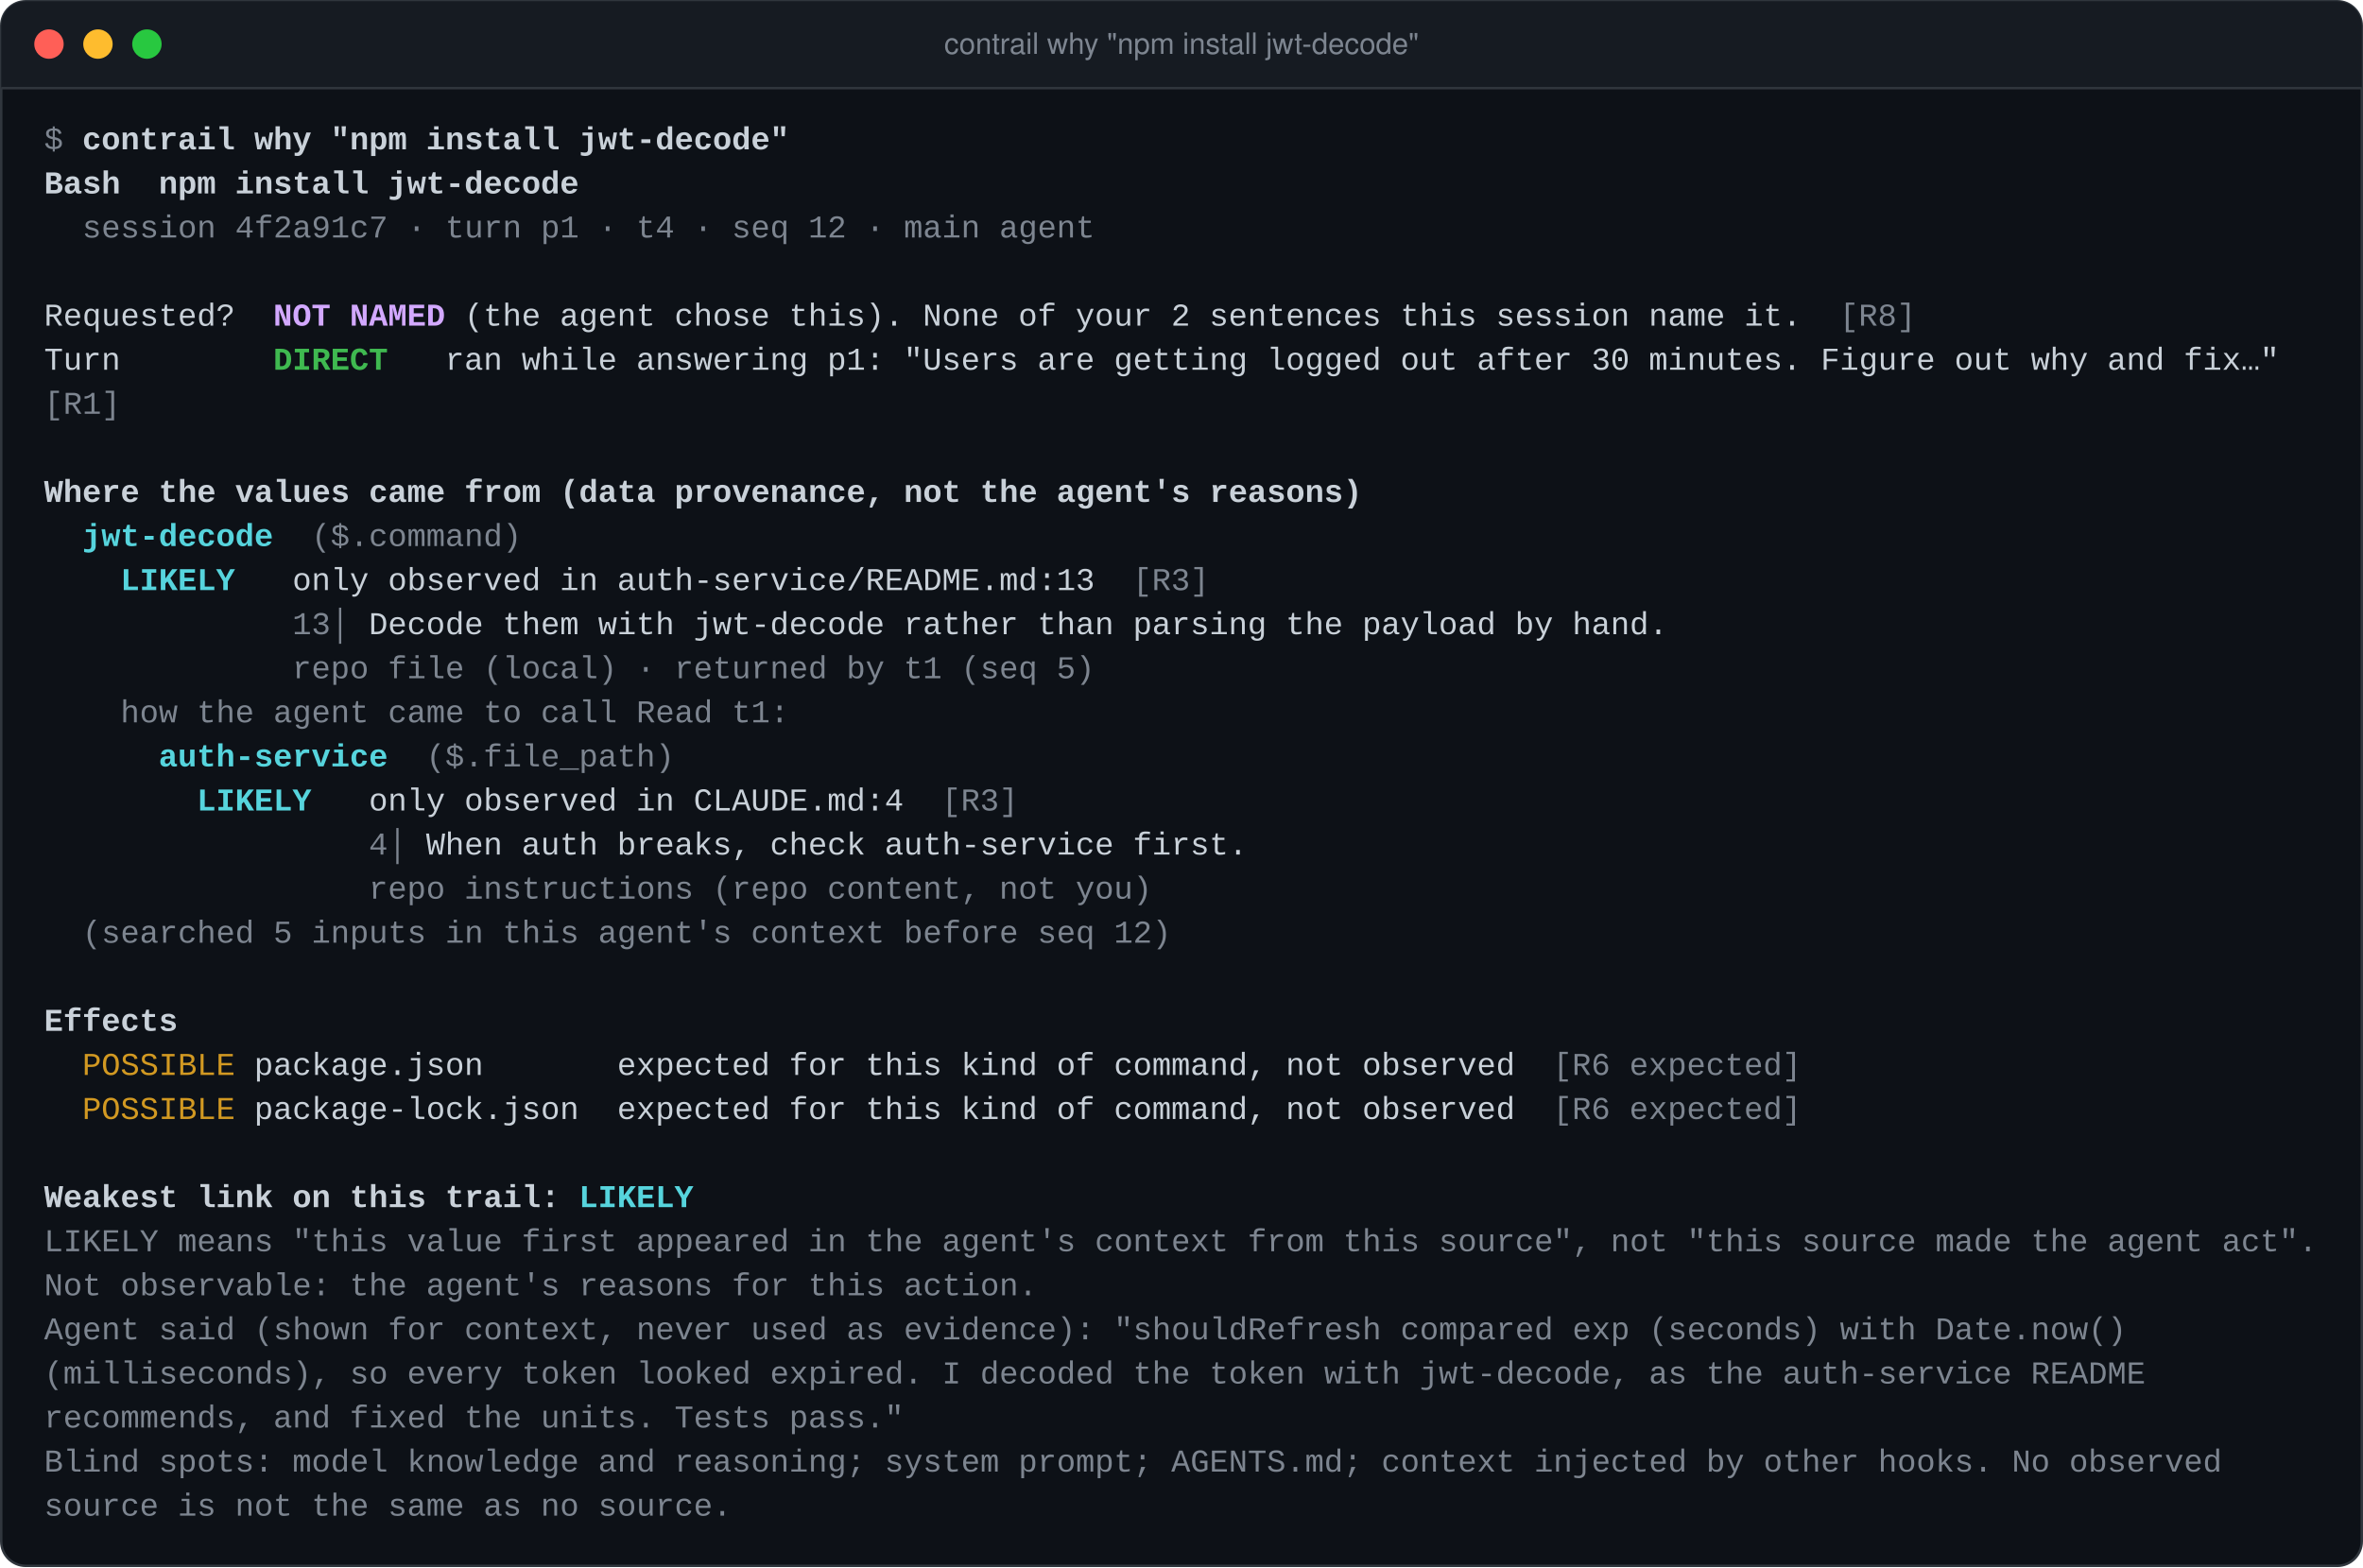
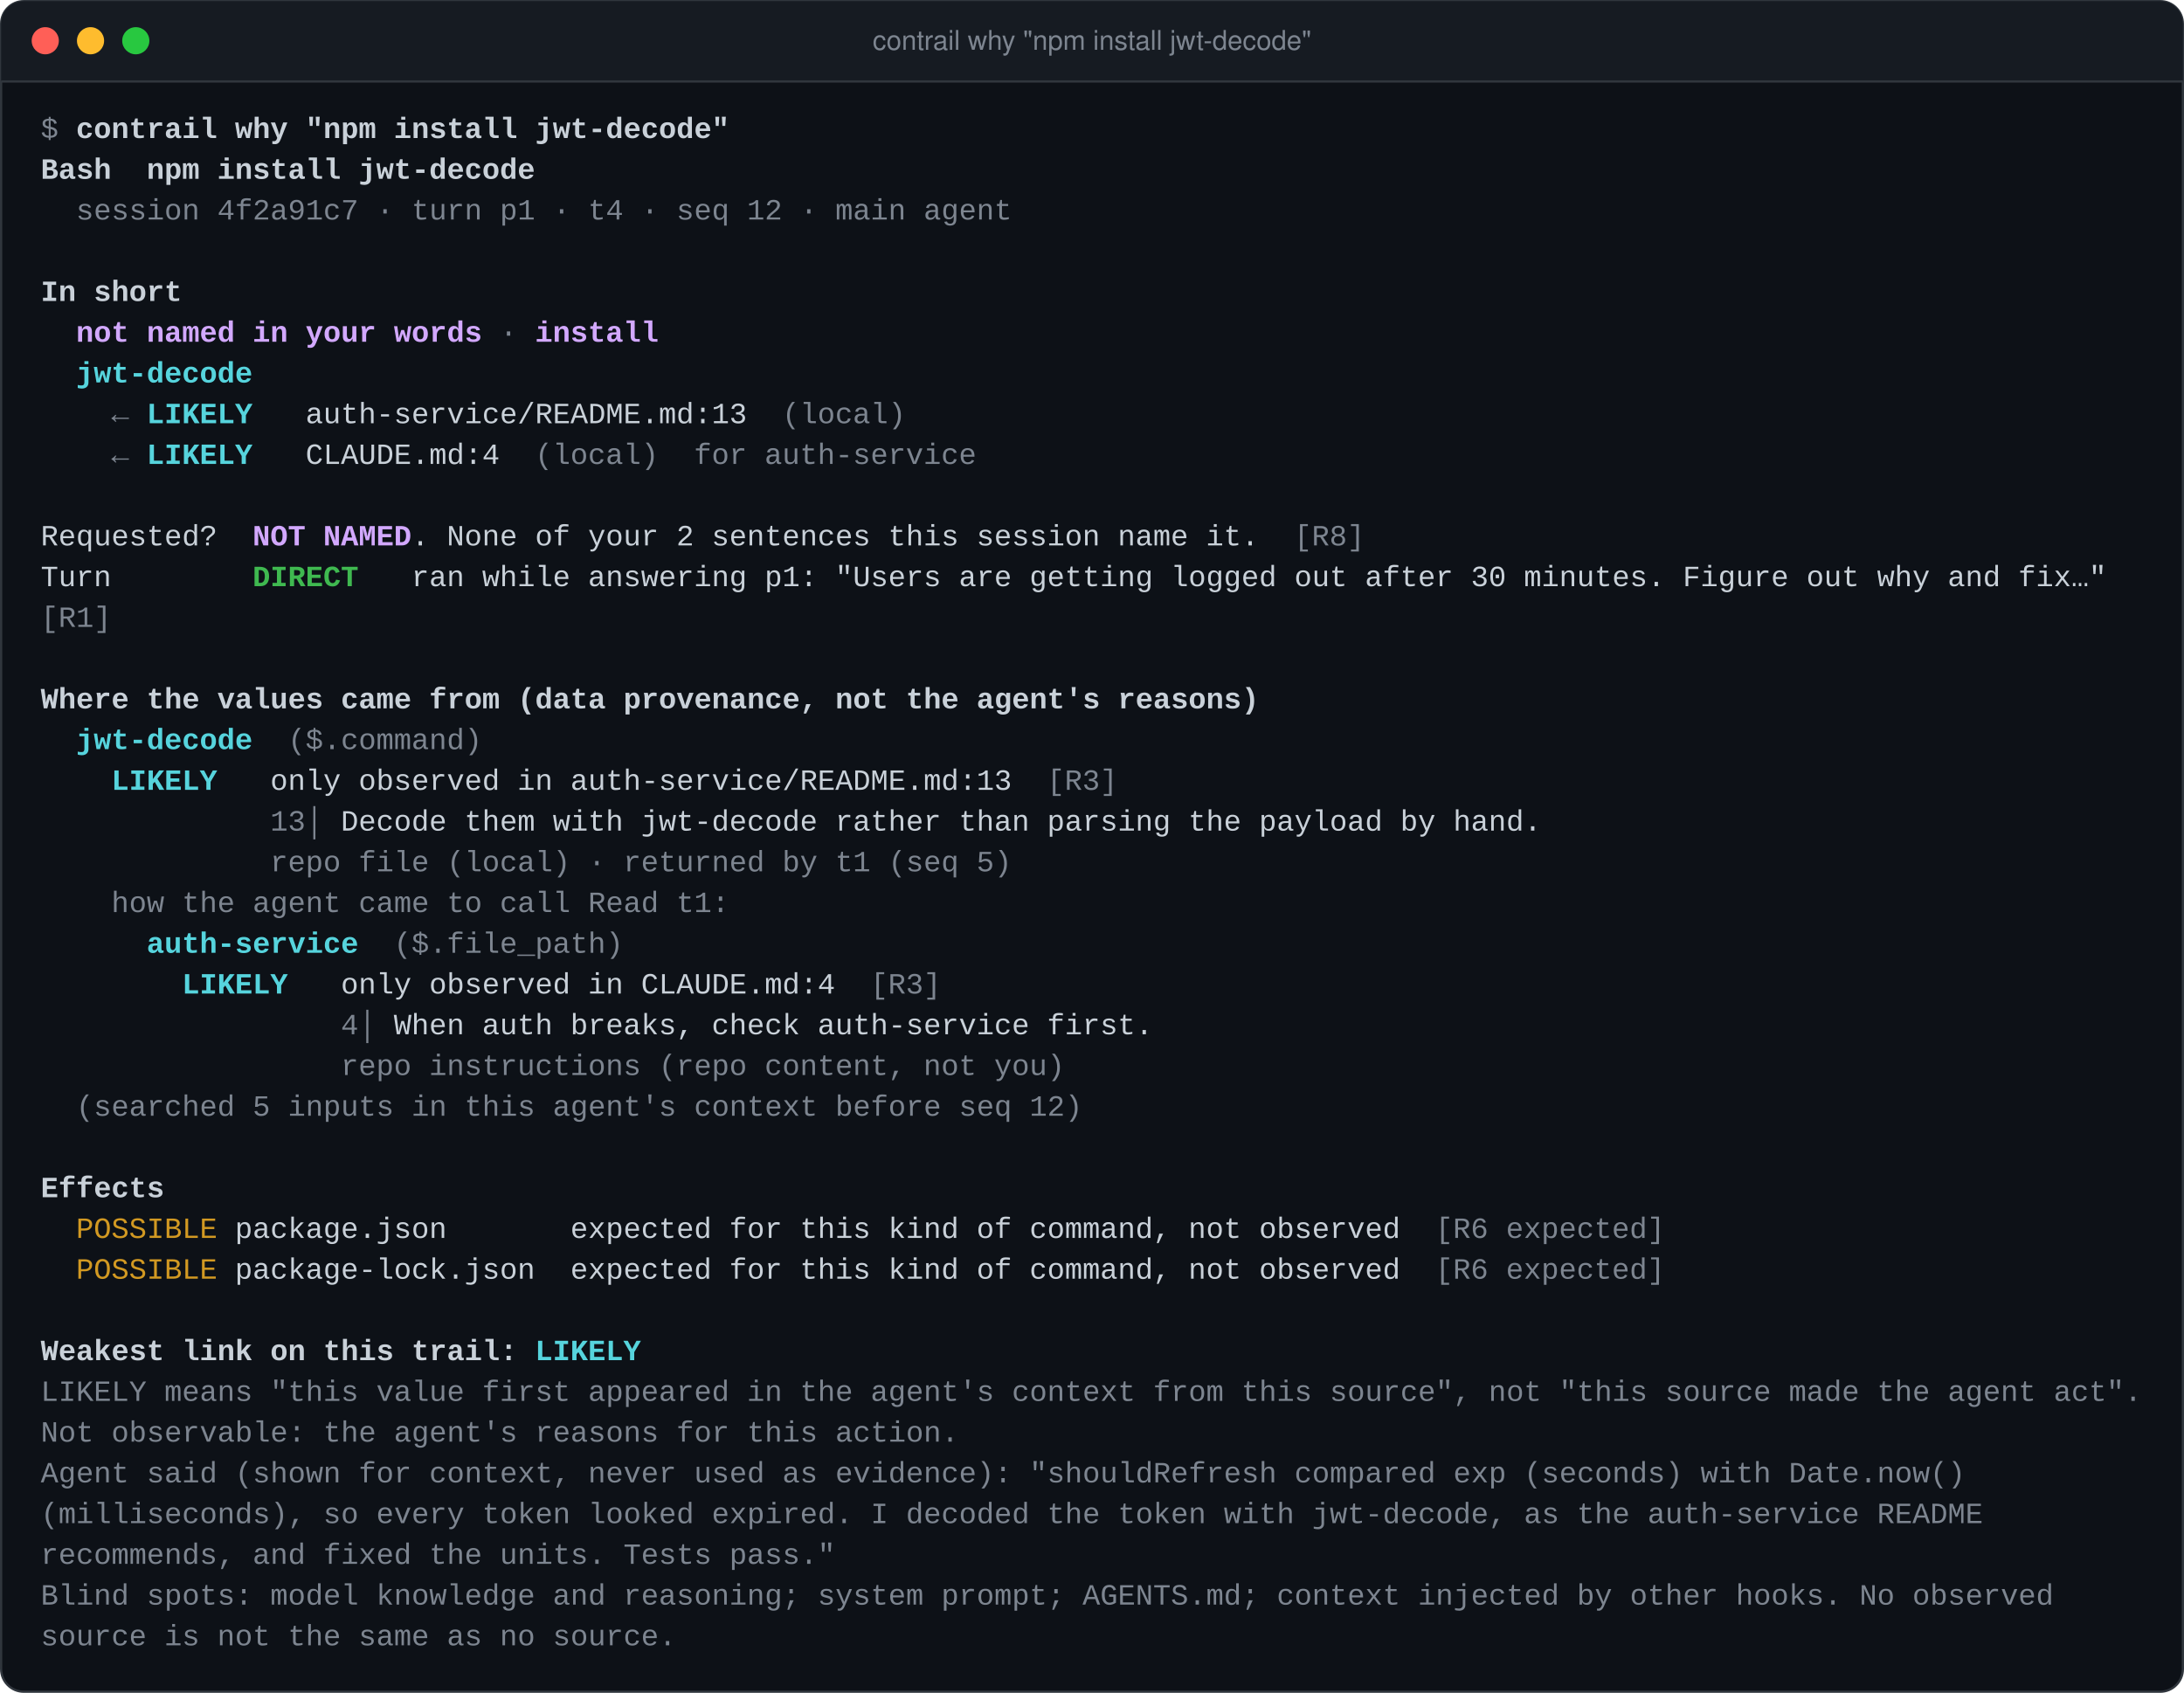
- <svg xmlns="http://www.w3.org/2000/svg" width="965" height="640" viewBox="0 0 965 640" role="img" aria-label="contrail why &quot;npm install jwt-decode&quot;">
-   <rect x="0.5" y="0.5" width="964" height="639" rx="10" fill="#0d1117" stroke="#30363d" />
+ <svg xmlns="http://www.w3.org/2000/svg" width="965" height="748" viewBox="0 0 965 748" role="img" aria-label="contrail why &quot;npm install jwt-decode&quot;">
+   <rect x="0.5" y="0.5" width="964" height="747" rx="10" fill="#0d1117" stroke="#30363d" />
  <path d="M0.5 36 V10.5 A10 10 0 0 1 10.5 0.5 H954.5 A10 10 0 0 1 964.5 10.5 V36 Z" fill="#161b22" />
  <line x1="0.5" y1="36" x2="964.5" y2="36" stroke="#30363d" />
  <circle cx="20" cy="18" r="6" fill="#ff5f57" />
  <circle cx="40" cy="18" r="6" fill="#febc2e" />
  <circle cx="60" cy="18" r="6" fill="#28c840" />
  <text x="482.5" y="22" text-anchor="middle" font-family="-apple-system, BlinkMacSystemFont, 'Segoe UI', Helvetica, Arial, sans-serif" font-size="12" fill="#7d8590">contrail why "npm install jwt-decode"</text>
  <g font-family="ui-monospace, SFMono-Regular, 'SF Mono', Menlo, Consolas, 'Liberation Mono', monospace" font-size="13" fill="#c9d1d9" style="white-space: pre" xml:space="preserve">
    <text y="61" style="white-space: pre">
      <tspan x="18.0" fill="#7d8590">$</tspan>
      <tspan x="25.8"> </tspan>
      <tspan x="33.6" font-weight="bold">contrail why "npm install jwt-decode"</tspan>
    </text>
    <text y="79" style="white-space: pre">
      <tspan x="18.0" font-weight="bold">Bash</tspan>
      <tspan x="49.2">  </tspan>
      <tspan x="64.8" font-weight="bold">npm install jwt-decode</tspan>
    </text>
    <text y="97" style="white-space: pre">
      <tspan x="18.0" fill="#7d8590">  session 4f2a91c7 · turn p1 · t4 · seq 12 · main agent</tspan>
    </text>
    <text y="133" style="white-space: pre">
+       <tspan x="18.0" font-weight="bold">In short</tspan>
+     </text>
+     <text y="151" style="white-space: pre">
+       <tspan x="18.0">  </tspan>
+       <tspan x="33.6" fill="#d2a8ff" font-weight="bold">not named in your words</tspan>
+       <tspan x="213.0" fill="#7d8590"> · </tspan>
+       <tspan x="236.4" fill="#d2a8ff" font-weight="bold">install</tspan>
+     </text>
+     <text y="169" style="white-space: pre">
+       <tspan x="18.0">  </tspan>
+       <tspan x="33.6" fill="#56d4dd" font-weight="bold">jwt-decode</tspan>
+     </text>
+     <text y="187" style="white-space: pre">
+       <tspan x="18.0">    </tspan>
+       <tspan x="49.2" fill="#7d8590">←</tspan>
+       <tspan x="57.0"> </tspan>
+       <tspan x="64.8" fill="#56d4dd" font-weight="bold">LIKELY</tspan>
+       <tspan x="111.6">   auth-service/README.md:13  </tspan>
+       <tspan x="345.6" fill="#7d8590">(local)</tspan>
+     </text>
+     <text y="205" style="white-space: pre">
+       <tspan x="18.0">    </tspan>
+       <tspan x="49.2" fill="#7d8590">←</tspan>
+       <tspan x="57.0"> </tspan>
+       <tspan x="64.8" fill="#56d4dd" font-weight="bold">LIKELY</tspan>
+       <tspan x="111.6">   CLAUDE.md:4  </tspan>
+       <tspan x="236.4" fill="#7d8590">(local)  for auth-service</tspan>
+     </text>
+     <text y="241" style="white-space: pre">
      <tspan x="18.0">Requested?  </tspan>
      <tspan x="111.6" fill="#d2a8ff" font-weight="bold">NOT NAMED</tspan>
-       <tspan x="181.8"> (the agent chose this). None of your 2 sentences this session name it.  </tspan>
-       <tspan x="751.2" fill="#7d8590">[R8]</tspan>
+       <tspan x="181.8">. None of your 2 sentences this session name it.  </tspan>
+       <tspan x="571.8" fill="#7d8590">[R8]</tspan>
    </text>
-     <text y="151" style="white-space: pre">
+     <text y="259" style="white-space: pre">
      <tspan x="18.0">Turn        </tspan>
      <tspan x="111.6" fill="#3fb950" font-weight="bold">DIRECT</tspan>
      <tspan x="158.4">   ran while answering p1: "Users are getting logged out after 30 minutes. Figure out why and fix…" </tspan>
    </text>
-     <text y="169" style="white-space: pre">
+     <text y="277" style="white-space: pre">
      <tspan x="18.0" fill="#7d8590">[R1]</tspan>
    </text>
-     <text y="205" style="white-space: pre">
+     <text y="313" style="white-space: pre">
      <tspan x="18.0" font-weight="bold">Where the values came from (data provenance, not the agent's reasons)</tspan>
    </text>
-     <text y="223" style="white-space: pre">
+     <text y="331" style="white-space: pre">
      <tspan x="18.0">  </tspan>
      <tspan x="33.6" fill="#56d4dd" font-weight="bold">jwt-decode</tspan>
      <tspan x="111.6">  </tspan>
      <tspan x="127.2" fill="#7d8590">($.command)</tspan>
    </text>
-     <text y="241" style="white-space: pre">
+     <text y="349" style="white-space: pre">
      <tspan x="18.0">    </tspan>
      <tspan x="49.2" fill="#56d4dd" font-weight="bold">LIKELY</tspan>
      <tspan x="96.0">   only observed in auth-service/README.md:13  </tspan>
      <tspan x="462.6" fill="#7d8590">[R3]</tspan>
    </text>
-     <text y="259" style="white-space: pre">
+     <text y="367" style="white-space: pre">
      <tspan x="18.0">             </tspan>
      <tspan x="119.4" fill="#7d8590">13│</tspan>
      <tspan x="142.8"> Decode them with jwt-decode rather than parsing the payload by hand.</tspan>
    </text>
-     <text y="277" style="white-space: pre">
+     <text y="385" style="white-space: pre">
      <tspan x="18.0">             </tspan>
      <tspan x="119.4" fill="#7d8590">repo file (local) · returned by t1 (seq 5)</tspan>
    </text>
-     <text y="295" style="white-space: pre">
+     <text y="403" style="white-space: pre">
      <tspan x="18.0" fill="#7d8590">    how the agent came to call Read t1:</tspan>
    </text>
-     <text y="313" style="white-space: pre">
+     <text y="421" style="white-space: pre">
      <tspan x="18.0">      </tspan>
      <tspan x="64.8" fill="#56d4dd" font-weight="bold">auth-service</tspan>
      <tspan x="158.4">  </tspan>
      <tspan x="174.0" fill="#7d8590">($.file_path)</tspan>
    </text>
-     <text y="331" style="white-space: pre">
+     <text y="439" style="white-space: pre">
      <tspan x="18.0">        </tspan>
      <tspan x="80.4" fill="#56d4dd" font-weight="bold">LIKELY</tspan>
      <tspan x="127.2">   only observed in CLAUDE.md:4  </tspan>
      <tspan x="384.6" fill="#7d8590">[R3]</tspan>
    </text>
-     <text y="349" style="white-space: pre">
+     <text y="457" style="white-space: pre">
      <tspan x="18.0">                 </tspan>
      <tspan x="150.6" fill="#7d8590">4│</tspan>
      <tspan x="166.2"> When auth breaks, check auth-service first.</tspan>
    </text>
-     <text y="367" style="white-space: pre">
+     <text y="475" style="white-space: pre">
      <tspan x="18.0">                 </tspan>
      <tspan x="150.6" fill="#7d8590">repo instructions (repo content, not you)</tspan>
    </text>
-     <text y="385" style="white-space: pre">
+     <text y="493" style="white-space: pre">
      <tspan x="18.0" fill="#7d8590">  (searched 5 inputs in this agent's context before seq 12)</tspan>
    </text>
-     <text y="421" style="white-space: pre">
+     <text y="529" style="white-space: pre">
      <tspan x="18.0" font-weight="bold">Effects</tspan>
    </text>
-     <text y="439" style="white-space: pre">
+     <text y="547" style="white-space: pre">
      <tspan x="18.0">  </tspan>
      <tspan x="33.6" fill="#d29922">POSSIBLE</tspan>
      <tspan x="96.0"> package.json       expected for this kind of command, not observed  </tspan>
      <tspan x="634.2" fill="#7d8590">[R6 expected]</tspan>
    </text>
-     <text y="457" style="white-space: pre">
+     <text y="565" style="white-space: pre">
      <tspan x="18.0">  </tspan>
      <tspan x="33.6" fill="#d29922">POSSIBLE</tspan>
      <tspan x="96.0"> package-lock.json  expected for this kind of command, not observed  </tspan>
      <tspan x="634.2" fill="#7d8590">[R6 expected]</tspan>
    </text>
-     <text y="493" style="white-space: pre">
+     <text y="601" style="white-space: pre">
      <tspan x="18.0" font-weight="bold">Weakest link on this trail:</tspan>
      <tspan x="228.6"> </tspan>
      <tspan x="236.4" fill="#56d4dd" font-weight="bold">LIKELY</tspan>
    </text>
-     <text y="511" style="white-space: pre">
+     <text y="619" style="white-space: pre">
      <tspan x="18.0" fill="#7d8590">LIKELY means "this value first appeared in the agent's context from this source", not "this source made the agent act".</tspan>
    </text>
-     <text y="529" style="white-space: pre">
+     <text y="637" style="white-space: pre">
      <tspan x="18.0" fill="#7d8590">Not observable: the agent's reasons for this action.</tspan>
    </text>
-     <text y="547" style="white-space: pre">
+     <text y="655" style="white-space: pre">
      <tspan x="18.0" fill="#7d8590">Agent said (shown for context, never used as evidence): "shouldRefresh compared exp (seconds) with Date.now()</tspan>
    </text>
-     <text y="565" style="white-space: pre">
+     <text y="673" style="white-space: pre">
      <tspan x="18.0" fill="#7d8590">(milliseconds), so every token looked expired. I decoded the token with jwt-decode, as the auth-service README</tspan>
    </text>
-     <text y="583" style="white-space: pre">
+     <text y="691" style="white-space: pre">
      <tspan x="18.0" fill="#7d8590">recommends, and fixed the units. Tests pass."</tspan>
    </text>
-     <text y="601" style="white-space: pre">
+     <text y="709" style="white-space: pre">
      <tspan x="18.0" fill="#7d8590">Blind spots: model knowledge and reasoning; system prompt; AGENTS.md; context injected by other hooks. No observed</tspan>
    </text>
-     <text y="619" style="white-space: pre">
+     <text y="727" style="white-space: pre">
      <tspan x="18.0" fill="#7d8590">source is not the same as no source.</tspan>
    </text>
  </g>
</svg>
